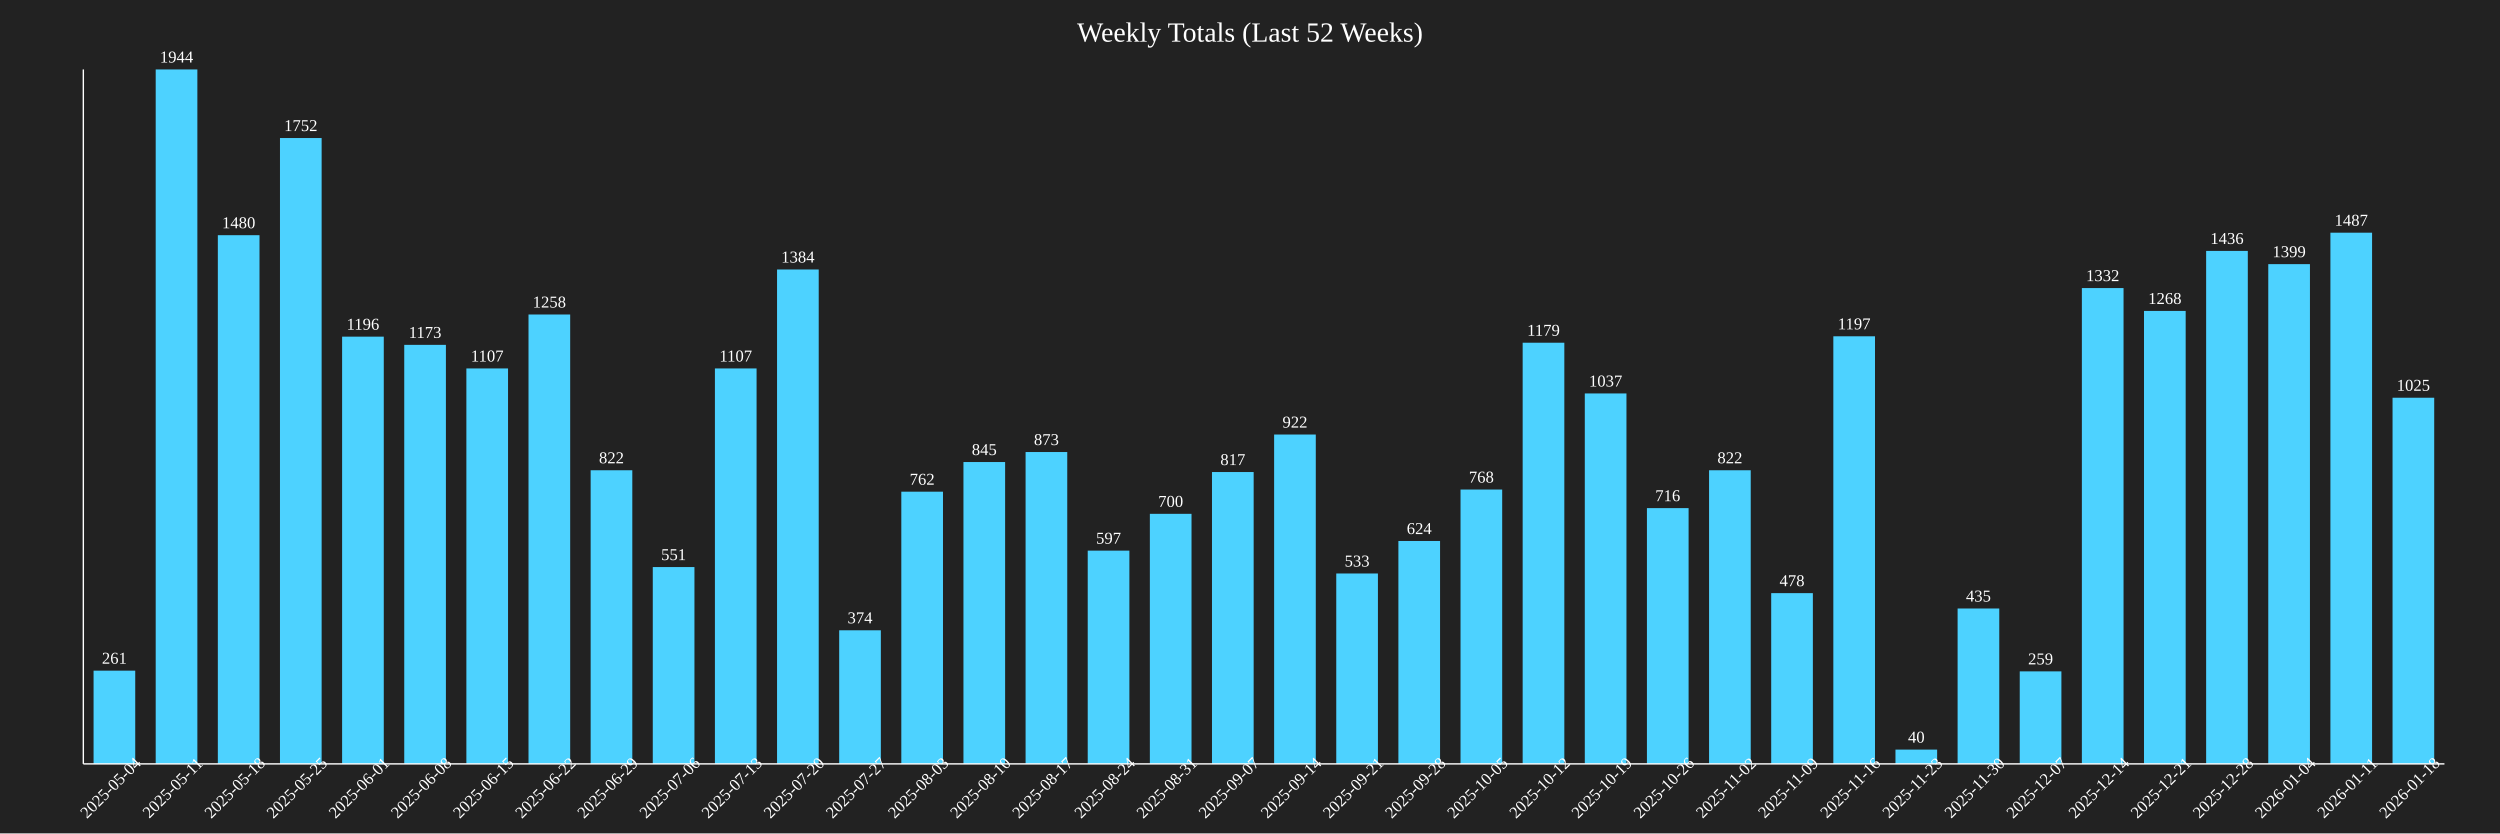
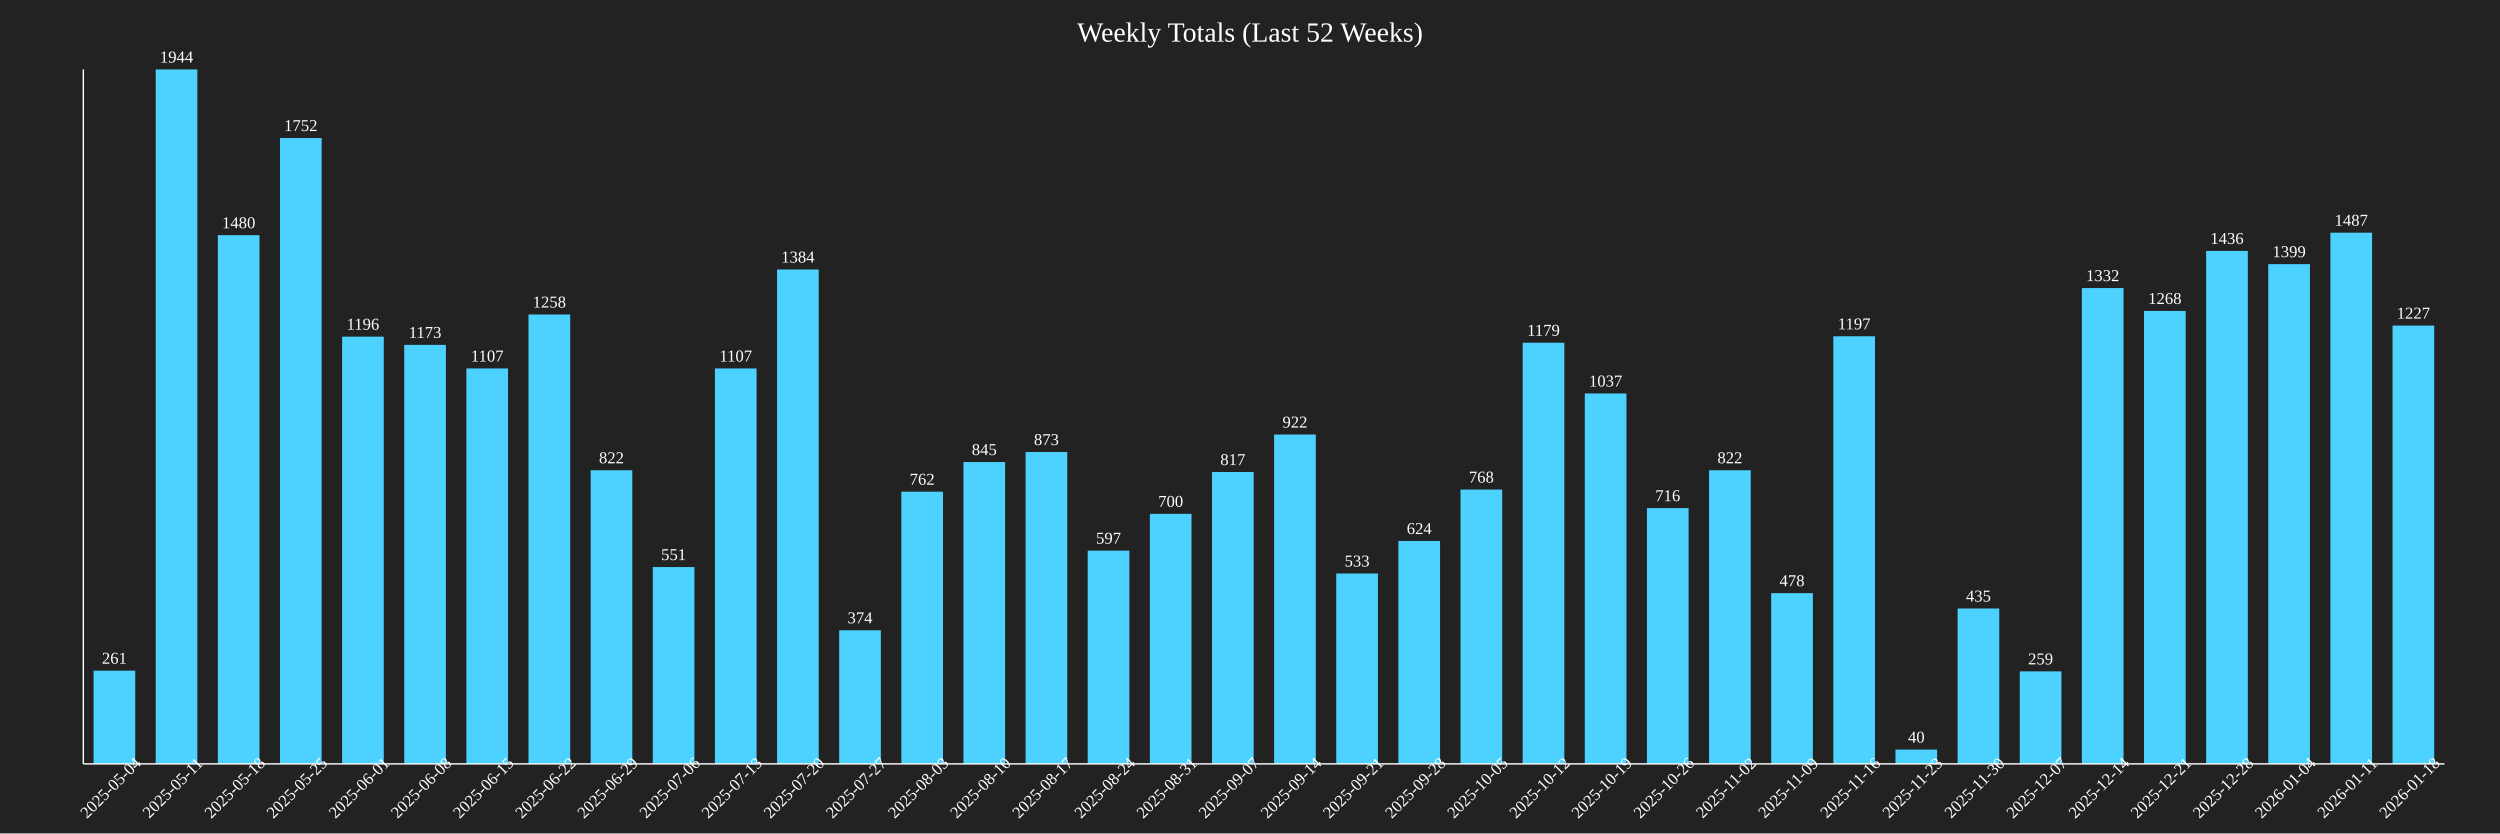
<svg xmlns="http://www.w3.org/2000/svg" baseProfile="full" height="600" version="1.1" width="1800">
  <defs />
  <rect fill="#222222" height="100%" width="100%" x="0" y="0" />
  <text fill="white" font-size="20" text-anchor="middle" x="900.0" y="30">Weekly Totals (Last 52 Weeks)</text>
  <rect fill="#4DD2FF" height="67.13" width="30" x="67.368" y="482.87" />
  <text fill="white" font-size="12" text-anchor="middle" x="82.368" y="477.87">261</text>
  <text fill="white" font-size="12" text-anchor="middle" transform="rotate(-45,82.36842,570)" x="82.368" y="570">2025-05-04</text>
  <rect fill="#4DD2FF" height="500.0" width="30" x="112.105" y="50.0" />
  <text fill="white" font-size="12" text-anchor="middle" x="127.105" y="45.0">1944</text>
  <text fill="white" font-size="12" text-anchor="middle" transform="rotate(-45,127.1053,570)" x="127.105" y="570">2025-05-11</text>
  <rect fill="#4DD2FF" height="380.658" width="30" x="156.842" y="169.342" />
  <text fill="white" font-size="12" text-anchor="middle" x="171.842" y="164.342">1480</text>
  <text fill="white" font-size="12" text-anchor="middle" transform="rotate(-45,171.8421,570)" x="171.842" y="570">2025-05-18</text>
  <rect fill="#4DD2FF" height="450.617" width="30" x="201.579" y="99.383" />
  <text fill="white" font-size="12" text-anchor="middle" x="216.579" y="94.383">1752</text>
  <text fill="white" font-size="12" text-anchor="middle" transform="rotate(-45,216.5789,570)" x="216.579" y="570">2025-05-25</text>
  <rect fill="#4DD2FF" height="307.613" width="30" x="246.316" y="242.387" />
  <text fill="white" font-size="12" text-anchor="middle" x="261.316" y="237.387">1196</text>
  <text fill="white" font-size="12" text-anchor="middle" transform="rotate(-45,261.3158,570)" x="261.316" y="570">2025-06-01</text>
  <rect fill="#4DD2FF" height="301.698" width="30" x="291.053" y="248.302" />
  <text fill="white" font-size="12" text-anchor="middle" x="306.053" y="243.302">1173</text>
  <text fill="white" font-size="12" text-anchor="middle" transform="rotate(-45,306.0526,570)" x="306.053" y="570">2025-06-08</text>
  <rect fill="#4DD2FF" height="284.722" width="30" x="335.789" y="265.278" />
  <text fill="white" font-size="12" text-anchor="middle" x="350.789" y="260.278">1107</text>
  <text fill="white" font-size="12" text-anchor="middle" transform="rotate(-45,350.7895,570)" x="350.789" y="570">2025-06-15</text>
  <rect fill="#4DD2FF" height="323.56" width="30" x="380.526" y="226.44" />
  <text fill="white" font-size="12" text-anchor="middle" x="395.526" y="221.44">1258</text>
  <text fill="white" font-size="12" text-anchor="middle" transform="rotate(-45,395.5263,570)" x="395.526" y="570">2025-06-22</text>
  <rect fill="#4DD2FF" height="211.42" width="30" x="425.263" y="338.58" />
  <text fill="white" font-size="12" text-anchor="middle" x="440.263" y="333.58">822</text>
  <text fill="white" font-size="12" text-anchor="middle" transform="rotate(-45,440.2632,570)" x="440.263" y="570">2025-06-29</text>
  <rect fill="#4DD2FF" height="141.718" width="30" x="470.0" y="408.282" />
  <text fill="white" font-size="12" text-anchor="middle" x="485.0" y="403.282">551</text>
  <text fill="white" font-size="12" text-anchor="middle" transform="rotate(-45,485.0,570)" x="485.0" y="570">2025-07-06</text>
  <rect fill="#4DD2FF" height="284.722" width="30" x="514.737" y="265.278" />
  <text fill="white" font-size="12" text-anchor="middle" x="529.737" y="260.278">1107</text>
  <text fill="white" font-size="12" text-anchor="middle" transform="rotate(-45,529.7368,570)" x="529.737" y="570">2025-07-13</text>
  <rect fill="#4DD2FF" height="355.967" width="30" x="559.474" y="194.033" />
  <text fill="white" font-size="12" text-anchor="middle" x="574.474" y="189.033">1384</text>
  <text fill="white" font-size="12" text-anchor="middle" transform="rotate(-45,574.4737,570)" x="574.474" y="570">2025-07-20</text>
  <rect fill="#4DD2FF" height="96.193" width="30" x="604.211" y="453.807" />
  <text fill="white" font-size="12" text-anchor="middle" x="619.211" y="448.807">374</text>
  <text fill="white" font-size="12" text-anchor="middle" transform="rotate(-45,619.2105,570)" x="619.211" y="570">2025-07-27</text>
  <rect fill="#4DD2FF" height="195.988" width="30" x="648.947" y="354.012" />
  <text fill="white" font-size="12" text-anchor="middle" x="663.947" y="349.012">762</text>
  <text fill="white" font-size="12" text-anchor="middle" transform="rotate(-45,663.9474,570)" x="663.947" y="570">2025-08-03</text>
  <rect fill="#4DD2FF" height="217.335" width="30" x="693.684" y="332.665" />
  <text fill="white" font-size="12" text-anchor="middle" x="708.684" y="327.665">845</text>
  <text fill="white" font-size="12" text-anchor="middle" transform="rotate(-45,708.6842,570)" x="708.684" y="570">2025-08-10</text>
  <rect fill="#4DD2FF" height="224.537" width="30" x="738.421" y="325.463" />
  <text fill="white" font-size="12" text-anchor="middle" x="753.421" y="320.463">873</text>
  <text fill="white" font-size="12" text-anchor="middle" transform="rotate(-45,753.4211,570)" x="753.421" y="570">2025-08-17</text>
  <rect fill="#4DD2FF" height="153.549" width="30" x="783.158" y="396.451" />
  <text fill="white" font-size="12" text-anchor="middle" x="798.158" y="391.451">597</text>
  <text fill="white" font-size="12" text-anchor="middle" transform="rotate(-45,798.1579,570)" x="798.158" y="570">2025-08-24</text>
  <rect fill="#4DD2FF" height="180.041" width="30" x="827.895" y="369.959" />
  <text fill="white" font-size="12" text-anchor="middle" x="842.895" y="364.959">700</text>
  <text fill="white" font-size="12" text-anchor="middle" transform="rotate(-45,842.8947,570)" x="842.895" y="570">2025-08-31</text>
  <rect fill="#4DD2FF" height="210.134" width="30" x="872.632" y="339.866" />
  <text fill="white" font-size="12" text-anchor="middle" x="887.632" y="334.866">817</text>
  <text fill="white" font-size="12" text-anchor="middle" transform="rotate(-45,887.6316,570)" x="887.632" y="570">2025-09-07</text>
  <rect fill="#4DD2FF" height="237.14" width="30" x="917.368" y="312.86" />
  <text fill="white" font-size="12" text-anchor="middle" x="932.368" y="307.86">922</text>
  <text fill="white" font-size="12" text-anchor="middle" transform="rotate(-45,932.3684,570)" x="932.368" y="570">2025-09-14</text>
  <rect fill="#4DD2FF" height="137.088" width="30" x="962.105" y="412.912" />
  <text fill="white" font-size="12" text-anchor="middle" x="977.105" y="407.912">533</text>
  <text fill="white" font-size="12" text-anchor="middle" transform="rotate(-45,977.1053,570)" x="977.105" y="570">2025-09-21</text>
  <rect fill="#4DD2FF" height="160.494" width="30" x="1006.842" y="389.506" />
  <text fill="white" font-size="12" text-anchor="middle" x="1021.842" y="384.506">624</text>
  <text fill="white" font-size="12" text-anchor="middle" transform="rotate(-45,1021.842,570)" x="1021.842" y="570">2025-09-28</text>
  <rect fill="#4DD2FF" height="197.531" width="30" x="1051.579" y="352.469" />
  <text fill="white" font-size="12" text-anchor="middle" x="1066.579" y="347.469">768</text>
  <text fill="white" font-size="12" text-anchor="middle" transform="rotate(-45,1066.579,570)" x="1066.579" y="570">2025-10-05</text>
  <rect fill="#4DD2FF" height="303.241" width="30" x="1096.316" y="246.759" />
  <text fill="white" font-size="12" text-anchor="middle" x="1111.316" y="241.759">1179</text>
  <text fill="white" font-size="12" text-anchor="middle" transform="rotate(-45,1111.316,570)" x="1111.316" y="570">2025-10-12</text>
  <rect fill="#4DD2FF" height="266.718" width="30" x="1141.053" y="283.282" />
  <text fill="white" font-size="12" text-anchor="middle" x="1156.053" y="278.282">1037</text>
  <text fill="white" font-size="12" text-anchor="middle" transform="rotate(-45,1156.053,570)" x="1156.053" y="570">2025-10-19</text>
  <rect fill="#4DD2FF" height="184.156" width="30" x="1185.789" y="365.844" />
  <text fill="white" font-size="12" text-anchor="middle" x="1200.789" y="360.844">716</text>
  <text fill="white" font-size="12" text-anchor="middle" transform="rotate(-45,1200.789,570)" x="1200.789" y="570">2025-10-26</text>
  <rect fill="#4DD2FF" height="211.42" width="30" x="1230.526" y="338.58" />
  <text fill="white" font-size="12" text-anchor="middle" x="1245.526" y="333.58">822</text>
  <text fill="white" font-size="12" text-anchor="middle" transform="rotate(-45,1245.526,570)" x="1245.526" y="570">2025-11-02</text>
  <rect fill="#4DD2FF" height="122.942" width="30" x="1275.263" y="427.058" />
  <text fill="white" font-size="12" text-anchor="middle" x="1290.263" y="422.058">478</text>
  <text fill="white" font-size="12" text-anchor="middle" transform="rotate(-45,1290.263,570)" x="1290.263" y="570">2025-11-09</text>
  <rect fill="#4DD2FF" height="307.87" width="30" x="1320.0" y="242.13" />
  <text fill="white" font-size="12" text-anchor="middle" x="1335.0" y="237.13">1197</text>
  <text fill="white" font-size="12" text-anchor="middle" transform="rotate(-45,1335.0,570)" x="1335.0" y="570">2025-11-16</text>
  <rect fill="#4DD2FF" height="10.288" width="30" x="1364.737" y="539.712" />
  <text fill="white" font-size="12" text-anchor="middle" x="1379.737" y="534.712">40</text>
  <text fill="white" font-size="12" text-anchor="middle" transform="rotate(-45,1379.737,570)" x="1379.737" y="570">2025-11-23</text>
  <rect fill="#4DD2FF" height="111.883" width="30" x="1409.474" y="438.117" />
  <text fill="white" font-size="12" text-anchor="middle" x="1424.474" y="433.117">435</text>
  <text fill="white" font-size="12" text-anchor="middle" transform="rotate(-45,1424.474,570)" x="1424.474" y="570">2025-11-30</text>
  <rect fill="#4DD2FF" height="66.615" width="30" x="1454.211" y="483.385" />
  <text fill="white" font-size="12" text-anchor="middle" x="1469.211" y="478.385">259</text>
  <text fill="white" font-size="12" text-anchor="middle" transform="rotate(-45,1469.211,570)" x="1469.211" y="570">2025-12-07</text>
  <rect fill="#4DD2FF" height="342.593" width="30" x="1498.947" y="207.407" />
  <text fill="white" font-size="12" text-anchor="middle" x="1513.947" y="202.407">1332</text>
  <text fill="white" font-size="12" text-anchor="middle" transform="rotate(-45,1513.947,570)" x="1513.947" y="570">2025-12-14</text>
  <rect fill="#4DD2FF" height="326.132" width="30" x="1543.684" y="223.868" />
  <text fill="white" font-size="12" text-anchor="middle" x="1558.684" y="218.868">1268</text>
  <text fill="white" font-size="12" text-anchor="middle" transform="rotate(-45,1558.684,570)" x="1558.684" y="570">2025-12-21</text>
  <rect fill="#4DD2FF" height="369.342" width="30" x="1588.421" y="180.658" />
  <text fill="white" font-size="12" text-anchor="middle" x="1603.421" y="175.658">1436</text>
  <text fill="white" font-size="12" text-anchor="middle" transform="rotate(-45,1603.421,570)" x="1603.421" y="570">2025-12-28</text>
  <rect fill="#4DD2FF" height="359.825" width="30" x="1633.158" y="190.175" />
  <text fill="white" font-size="12" text-anchor="middle" x="1648.158" y="185.175">1399</text>
  <text fill="white" font-size="12" text-anchor="middle" transform="rotate(-45,1648.158,570)" x="1648.158" y="570">2026-01-04</text>
  <rect fill="#4DD2FF" height="382.459" width="30" x="1677.895" y="167.541" />
  <text fill="white" font-size="12" text-anchor="middle" x="1692.895" y="162.541">1487</text>
  <text fill="white" font-size="12" text-anchor="middle" transform="rotate(-45,1692.895,570)" x="1692.895" y="570">2026-01-11</text>
-   <rect fill="#4DD2FF" height="263.632" width="30" x="1722.632" y="286.368" />
-   <text fill="white" font-size="12" text-anchor="middle" x="1737.632" y="281.368">1025</text>
+   <rect fill="#4DD2FF" height="315.586" width="30" x="1722.632" y="234.414" />
+   <text fill="white" font-size="12" text-anchor="middle" x="1737.632" y="229.414">1227</text>
  <text fill="white" font-size="12" text-anchor="middle" transform="rotate(-45,1737.632,570)" x="1737.632" y="570">2026-01-18</text>
  <line stroke="white" x1="60" x2="60" y1="50" y2="550" />
  <line stroke="white" x1="60" x2="1760" y1="550" y2="550" />
</svg>
